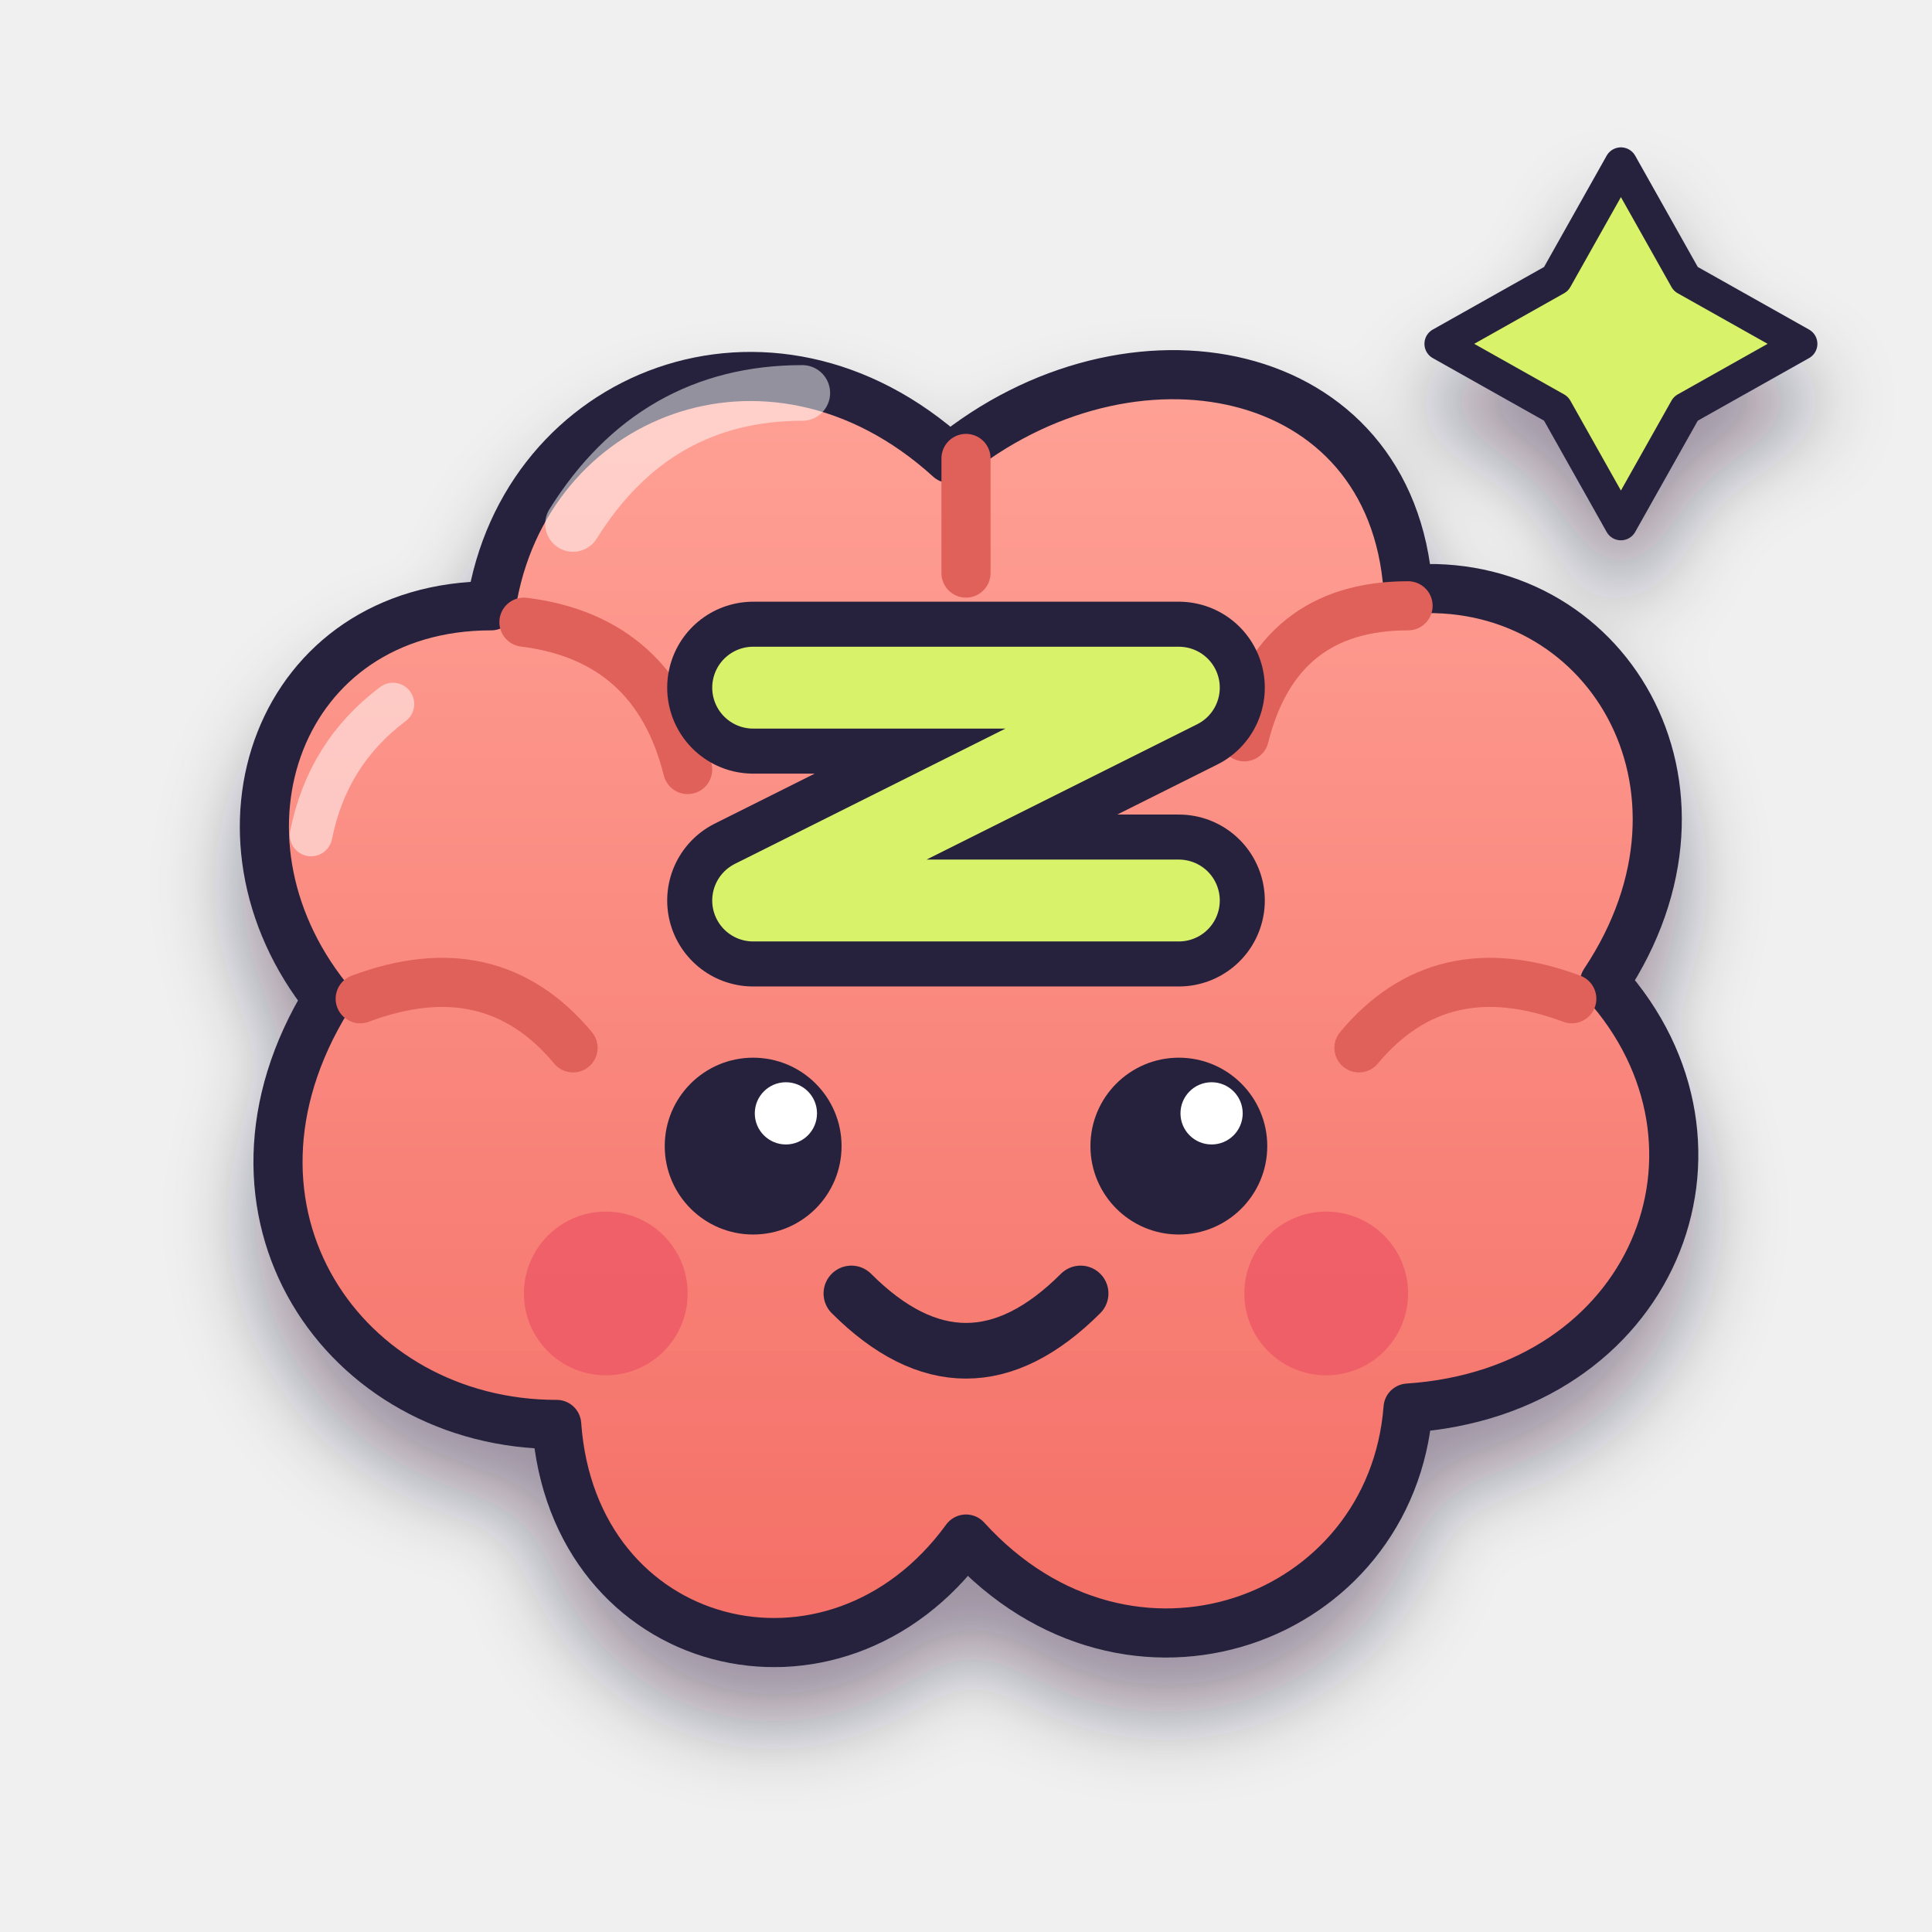
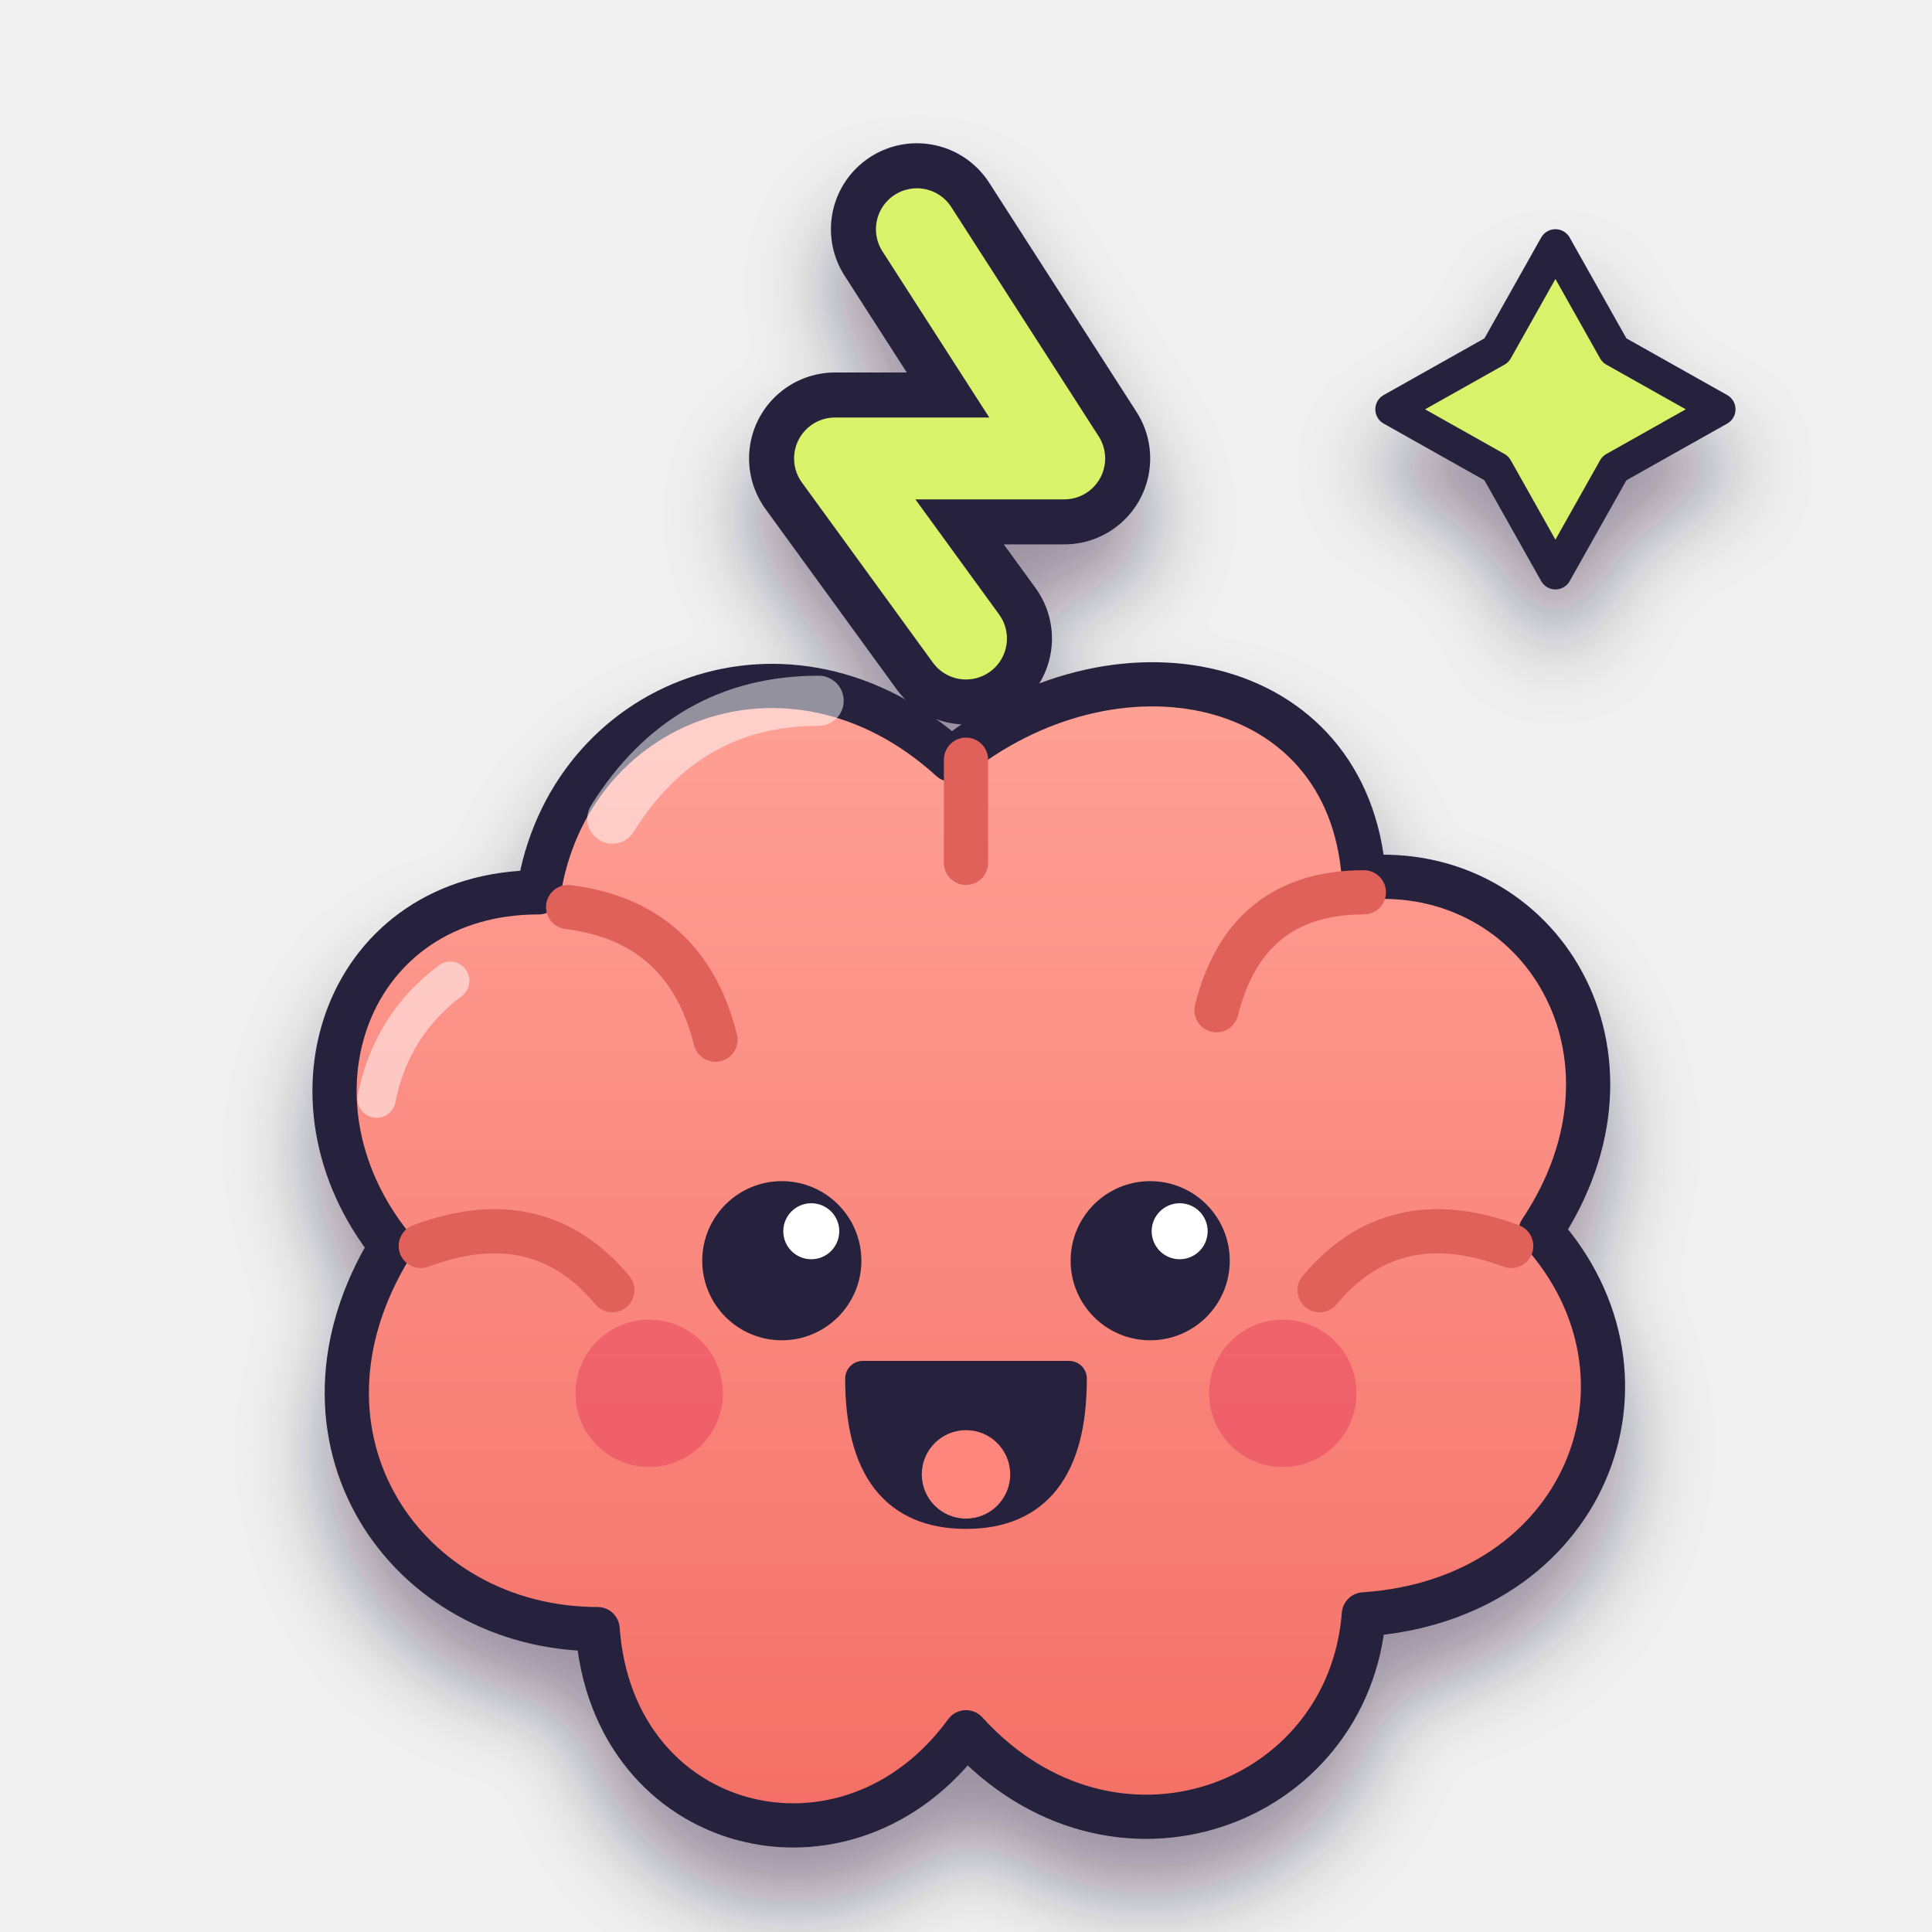
<svg xmlns="http://www.w3.org/2000/svg" viewBox="5 1 118 118" fill="none" stroke-linecap="round" stroke-linejoin="round">
  <style>.tw,.bk,.zp{transform-box:fill-box;transform-origin:center;animation:2s cubic-bezier(.34,1.56,.64,1) infinite}.tw{animation-name:tw;animation-duration:2.4s}@keyframes tw{0%,100%{transform:scale(.7) rotate(0);opacity:.75}50%{transform:scale(1.4) rotate(45deg);opacity:1}}.bk{animation-name:bk;animation-duration:5s}@keyframes bk{92%{transform:scaleY(1)}95%{transform:scaleY(.1)}98%{transform:scaleY(1)}}.zp{animation-name:zp;animation-duration:6s}@keyframes zp{0%,84%,100%{transform:rotate(0) scale(1)}88%{transform:rotate(-6deg) scale(1.12)}92%{transform:rotate(5deg) scale(1.06)}}@media(prefers-reduced-motion:reduce){*{animation:none!important}}</style>
  <defs>
    <linearGradient id="z-r" x1="0" y1="0" x2="0" y2="1">
      <stop offset="0" stop-color="#ffa196" />
      <stop offset="1" stop-color="#f46f66" />
    </linearGradient>
    <filter id="z-s" x="-20%" y="-20%" width="140%" height="140%">
      <feDropShadow dx="0" dy="3.5" stdDeviation="2.5" flood-color="#140c28" flood-opacity=".4" />
    </filter>
  </defs>
  <g filter="url(#z-s)">
    <g>
-       <path d="M63 29C52 19 37 25 35 38C22 38 17 52 25 62C17 75 26 88 39 88C40 102 56 106 64 95C74 106 90 100 91 87C106 86 112 71 103 61C111 49 103 36 91 37C90 23 74 20 63 29Z" fill="url(#z-r)" stroke="#28223d" stroke-width="3" />
-       <path d="M37 39q8 1 10 9M27 62q8-3 13 3M91 38q-8 0-10 8M101 62q-8-3-13 3M64 29v7" stroke="#e0605a" stroke-width="3" fill="none" />
-       <path d="M40 33q5-8 14-8" stroke="#fff" stroke-opacity=".5" stroke-width="3.4" fill="none" />
-       <path d="M24 52q1-5 5-8" stroke="#fff" stroke-opacity=".5" stroke-width="2.6" fill="none" />
      <g class="zp">
-         <path d="M51 43H77L51 56H77" stroke="#28223d" stroke-width="10.5" fill="none" />
-         <path d="M51 43H77L51 56H77" stroke="#d8f36a" stroke-width="5" fill="none" />
+         <path d="M64 40L56 29H70L61 15" stroke="#28223d" stroke-width="10.5" fill="none" />
+         <path d="M64 40L56 29H70L61 15" stroke="#d8f36a" stroke-width="5" fill="none" />
      </g>
-       <g class="bk">
-         <circle cx="51" cy="71" r="5.4" fill="#28223d" />
-         <circle cx="53" cy="69" r="1.9" fill="#fff" />
-         <circle cx="77" cy="71" r="5.4" fill="#28223d" />
-         <circle cx="79" cy="69" r="1.9" fill="#fff" />
+       <g transform="translate(64 78) scale(.9) translate(-64 -63)">
+         <path d="M63 29C52 19 37 25 35 38C22 38 17 52 25 62C17 75 26 88 39 88C40 102 56 106 64 95C74 106 90 100 91 87C106 86 112 71 103 61C111 49 103 36 91 37C90 23 74 20 63 29Z" fill="url(#z-r)" stroke="#28223d" stroke-width="3" />
+         <path d="M37 39q8 1 10 9M27 62q8-3 13 3M91 38q-8 0-10 8M101 62q-8-3-13 3M64 29v7" stroke="#e0605a" stroke-width="3" fill="none" />
+         <path d="M40 33q5-8 14-8" stroke="#fff" stroke-opacity=".5" stroke-width="3.4" fill="none" />
+         <path d="M24 52q1-5 5-8" stroke="#fff" stroke-opacity=".5" stroke-width="2.6" fill="none" />
+         <g class="bk">
+           <circle cx="51.5" cy="63" r="5.4" fill="#28223d" />
+           <circle cx="53.5" cy="61" r="1.9" fill="#fff" />
+           <circle cx="76.5" cy="63" r="5.4" fill="#28223d" />
+           <circle cx="78.5" cy="61" r="1.9" fill="#fff" />
+         </g>
+         <circle cx="42.5" cy="72" r="5" fill="#e8475f" fill-opacity=".55" />
+         <circle cx="85.5" cy="72" r="5" fill="#e8475f" fill-opacity=".55" />
+         <path d="M57 71h14q0 9-7 9t-7-9Z" fill="#28223d" stroke="#28223d" stroke-width="2.4" />
+         <circle cx="64" cy="77.5" r="3" fill="#ff867c" />
      </g>
-       <circle cx="42" cy="80" r="5" fill="#e8475f" fill-opacity=".55" />
-       <circle cx="86" cy="80" r="5" fill="#e8475f" fill-opacity=".55" />
-       <path d="M57 80q7 7 14 0" stroke="#28223d" stroke-width="3.4" fill="none" />
    </g>
    <g class="tw">
-       <path d="M104 11L107.96 18.04L115 22L107.96 25.96L104 33L100.04 25.96L93 22L100.04 18.04Z" fill="#d8f36a" stroke="#28223d" stroke-width="2" />
+       <path d="M100 16L103.6 22.4L110 26L103.6 29.6L100 36L96.4 29.6L90 26L96.4 22.4Z" fill="#d8f36a" stroke="#28223d" stroke-width="2" />
    </g>
  </g>
</svg>
